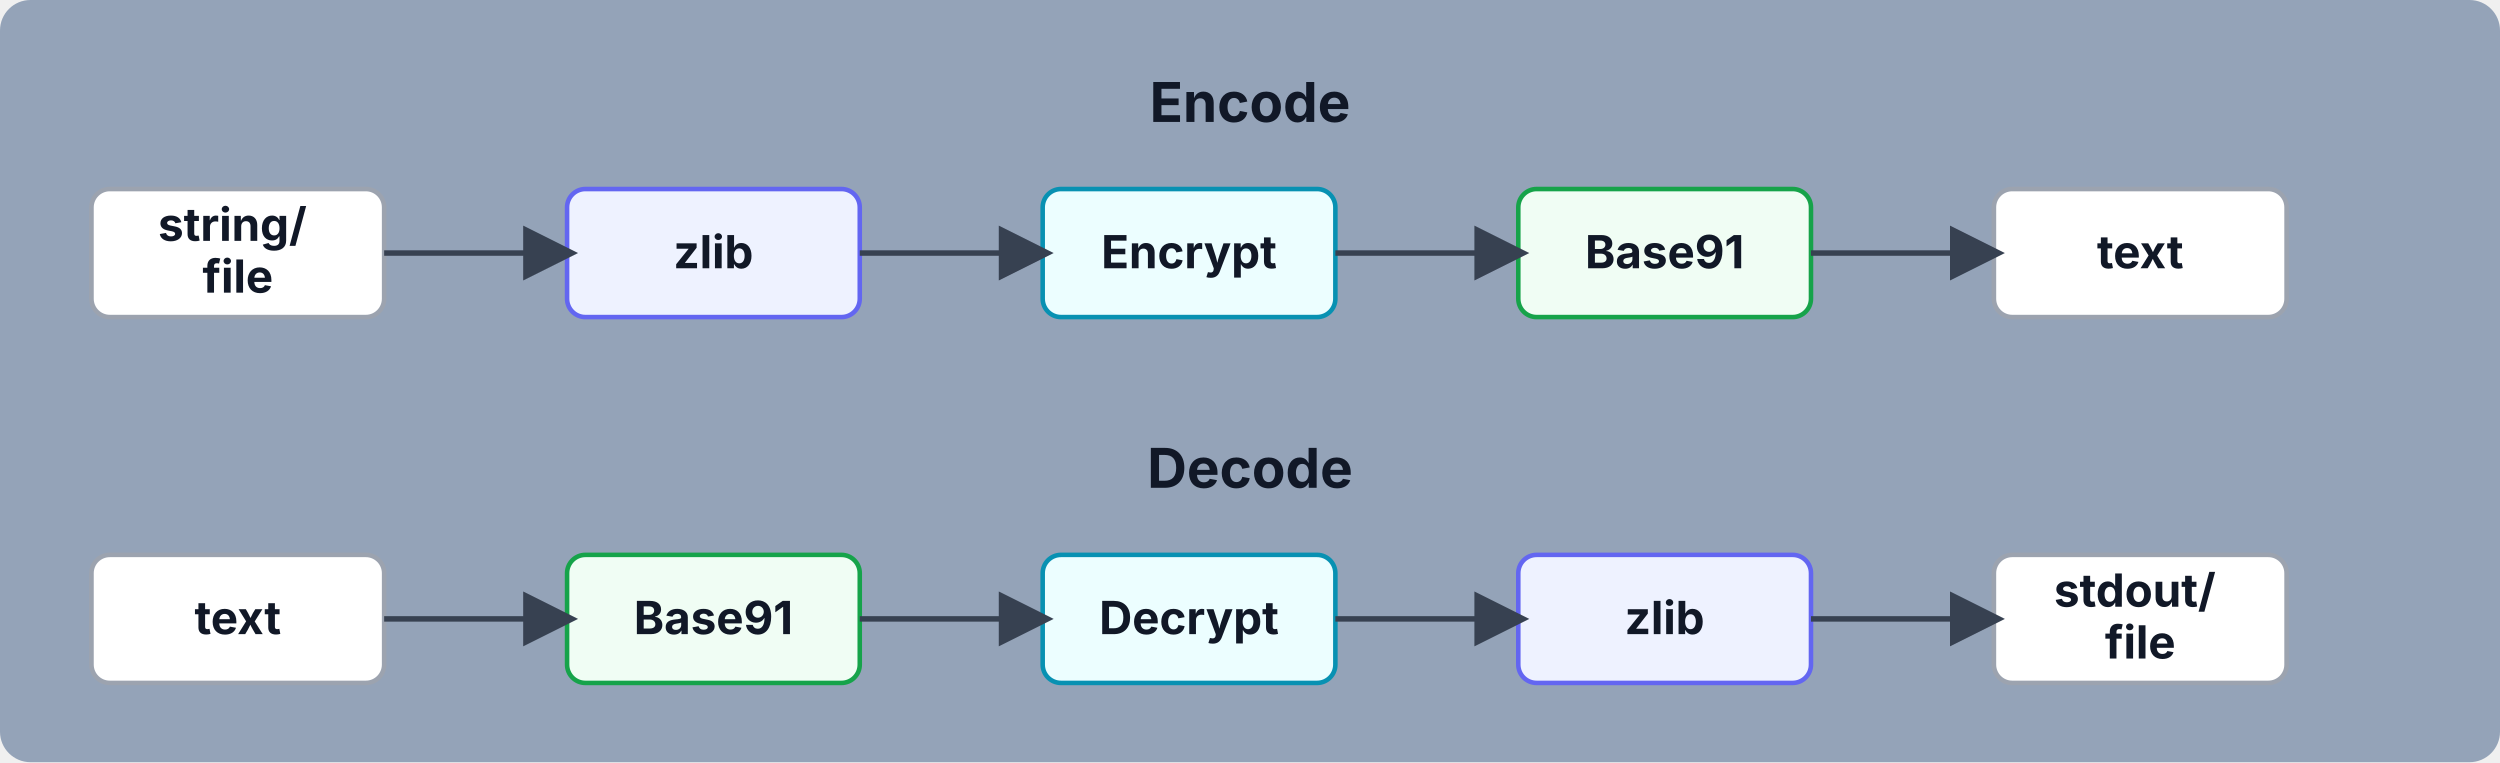
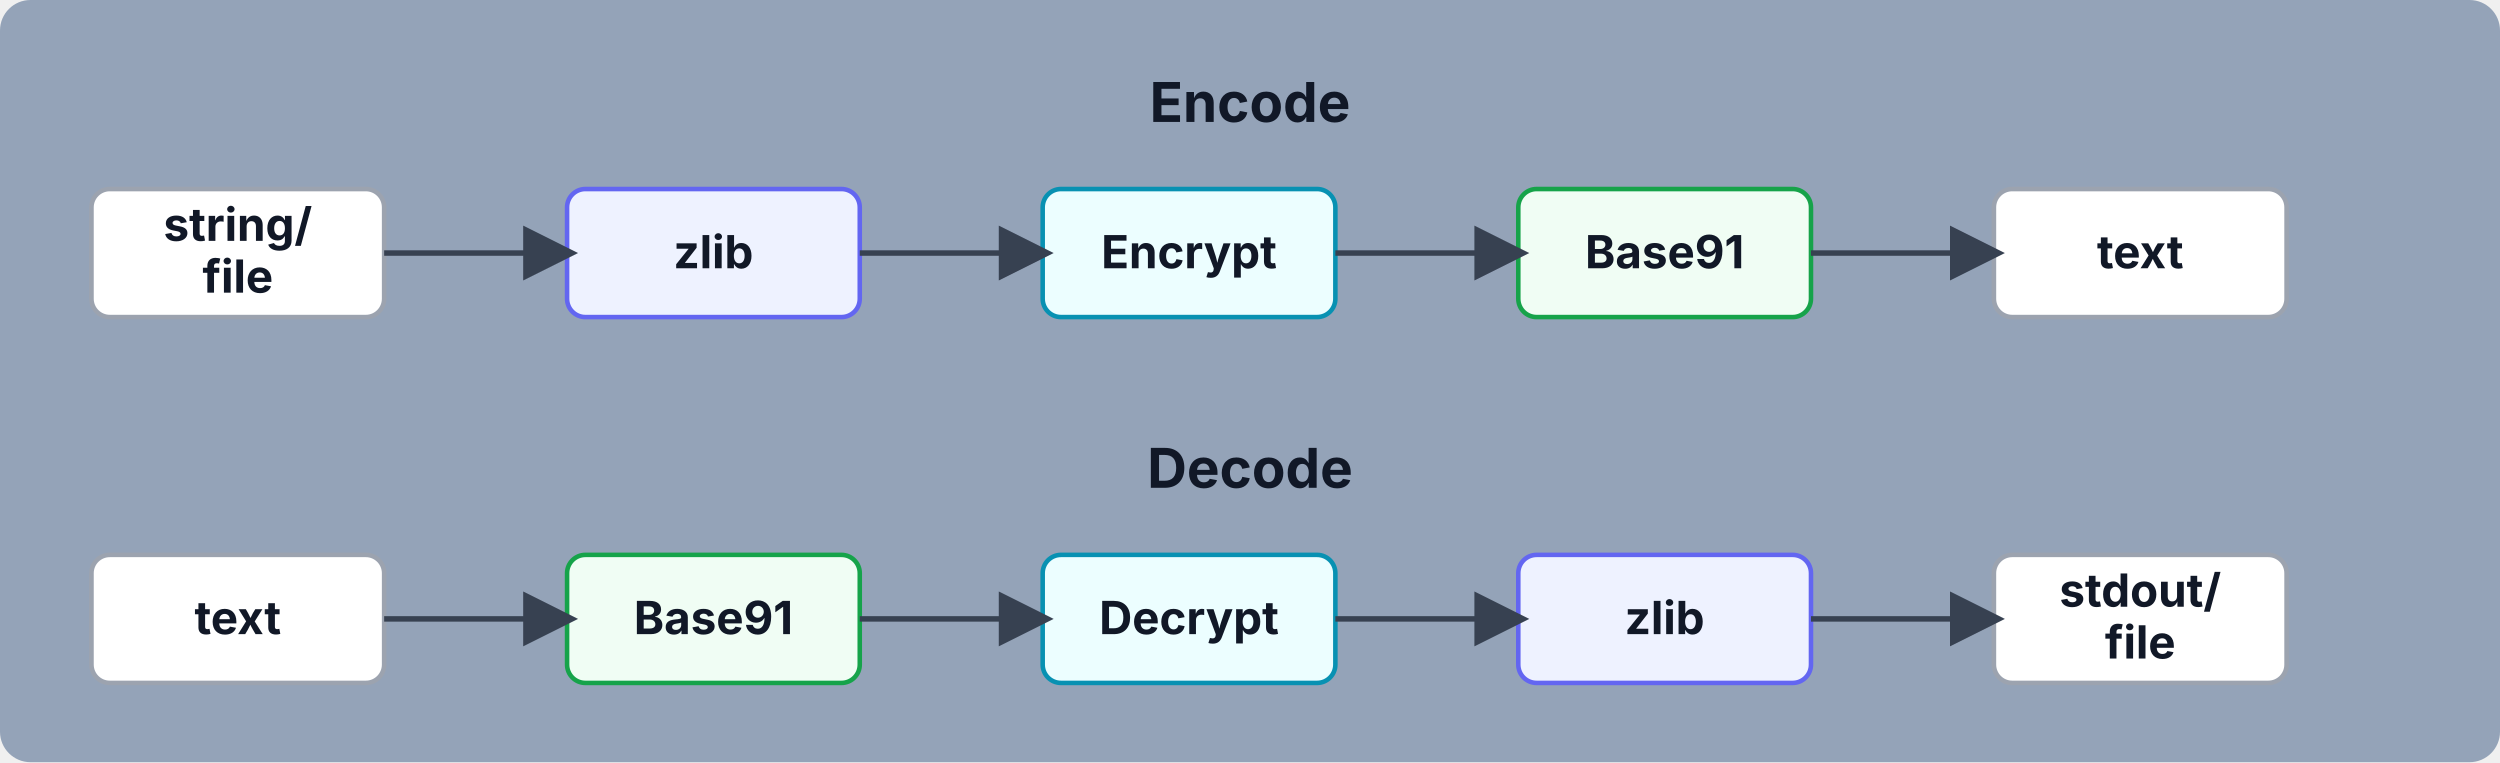
<svg xmlns="http://www.w3.org/2000/svg" width="820" height="250" viewBox="0 0 820 250" role="img" aria-labelledby="title desc">
  <defs>
    <marker id="arrow" markerWidth="10" markerHeight="10" refX="8" refY="5" orient="auto" markerUnits="strokeWidth">
      <path d="M 0 0 L 10 5 L 0 10 z" fill="#374151" />
    </marker>
    <style>
      .bg { fill: #94a3b8; }
      .title { fill: #111827; font: 700 18px ui-sans-serif, system-ui, -apple-system, BlinkMacSystemFont, "Segoe UI", sans-serif; }
      .label { fill: #111827; font: 700 15px ui-sans-serif, system-ui, -apple-system, BlinkMacSystemFont, "Segoe UI", sans-serif; }
      .box { fill: #ffffff; stroke: #9ca3af; stroke-width: 1.5; rx: 6; }
      .codec { fill: #eef2ff; stroke: #6366f1; stroke-width: 1.5; rx: 6; }
      .crypto { fill: #ecfeff; stroke: #0891b2; stroke-width: 1.5; rx: 6; }
      .wire { fill: #f0fdf4; stroke: #16a34a; stroke-width: 1.5; rx: 6; }
      .arrow { stroke: #374151; stroke-width: 1.8; fill: none; marker-end: url(#arrow); }
    </style>
  </defs>
  <rect class="bg" x="0" y="0" width="820" height="250" rx="10" />
  <text class="title" x="410" y="40" text-anchor="middle">Encode</text>
  <rect class="box" x="30" y="62" width="96" height="42" />
-   <text class="label" x="78" y="79" text-anchor="middle">
-     <tspan x="78" dy="0">string/</tspan>
-     <tspan x="78" dy="17">file</tspan>
-   </text>
+   <text class="label" x="78" y="79" text-anchor="middle">string/</text>
+   <text class="label" x="78" y="96" text-anchor="middle">file</text>
  <rect class="codec" x="186" y="62" width="96" height="42" />
  <text class="label" x="234" y="88" text-anchor="middle">zlib</text>
  <rect class="crypto" x="342" y="62" width="96" height="42" />
  <text class="label" x="390" y="88" text-anchor="middle">Encrypt</text>
  <rect class="wire" x="498" y="62" width="96" height="42" />
  <text class="label" x="546" y="88" text-anchor="middle">Base91</text>
  <rect class="box" x="654" y="62" width="96" height="42" />
  <text class="label" x="702" y="88" text-anchor="middle">text</text>
  <path class="arrow" d="M126 83 H186" />
  <path class="arrow" d="M282 83 H342" />
  <path class="arrow" d="M438 83 H498" />
  <path class="arrow" d="M594 83 H654" />
  <text class="title" x="410" y="160" text-anchor="middle">Decode</text>
  <rect class="box" x="30" y="182" width="96" height="42" />
  <text class="label" x="78" y="208" text-anchor="middle">text</text>
  <rect class="wire" x="186" y="182" width="96" height="42" />
  <text class="label" x="234" y="208" text-anchor="middle">Base91</text>
  <rect class="crypto" x="342" y="182" width="96" height="42" />
  <text class="label" x="390" y="208" text-anchor="middle">Decrypt</text>
  <rect class="codec" x="498" y="182" width="96" height="42" />
  <text class="label" x="546" y="208" text-anchor="middle">zlib</text>
  <rect class="box" x="654" y="182" width="96" height="42" />
-   <text class="label" x="702" y="199" text-anchor="middle">
-     <tspan x="702" dy="0">stdout/</tspan>
-     <tspan x="702" dy="17">file</tspan>
-   </text>
+   <text class="label" x="702" y="199" text-anchor="middle">stdout/</text>
+   <text class="label" x="702" y="216" text-anchor="middle">file</text>
  <path class="arrow" d="M126 203 H186" />
  <path class="arrow" d="M282 203 H342" />
  <path class="arrow" d="M438 203 H498" />
  <path class="arrow" d="M594 203 H654" />
</svg>
